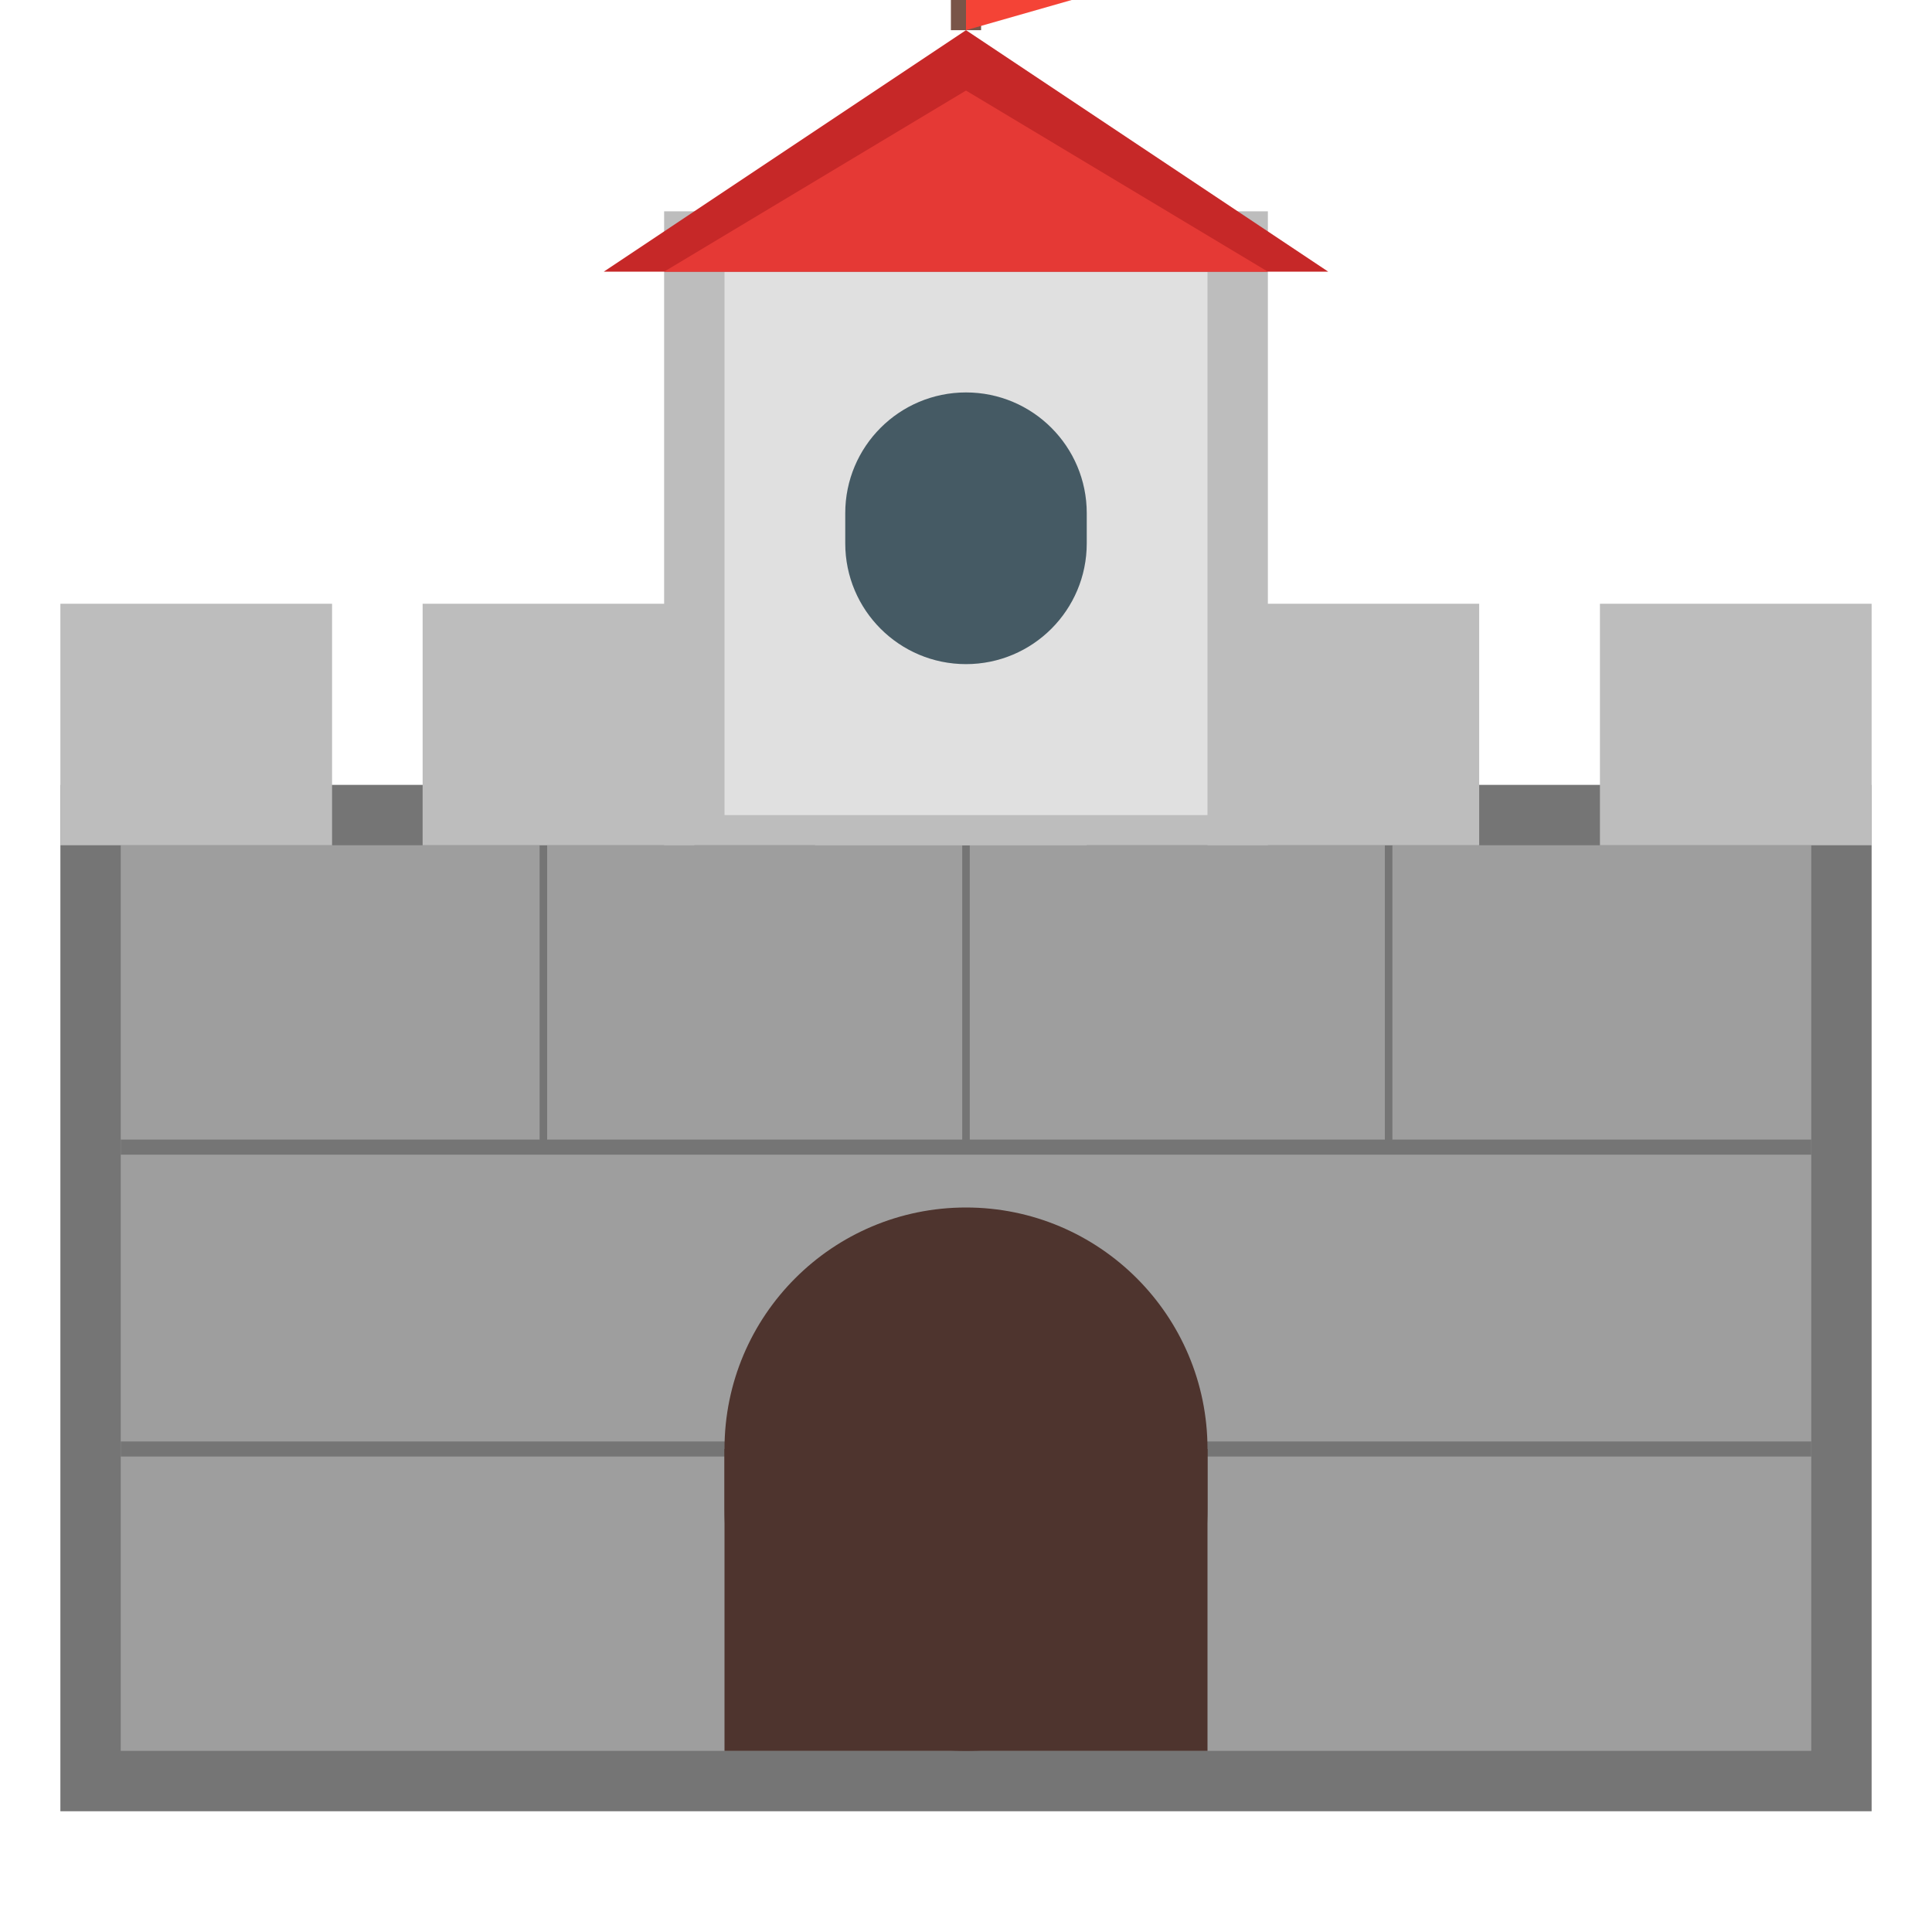
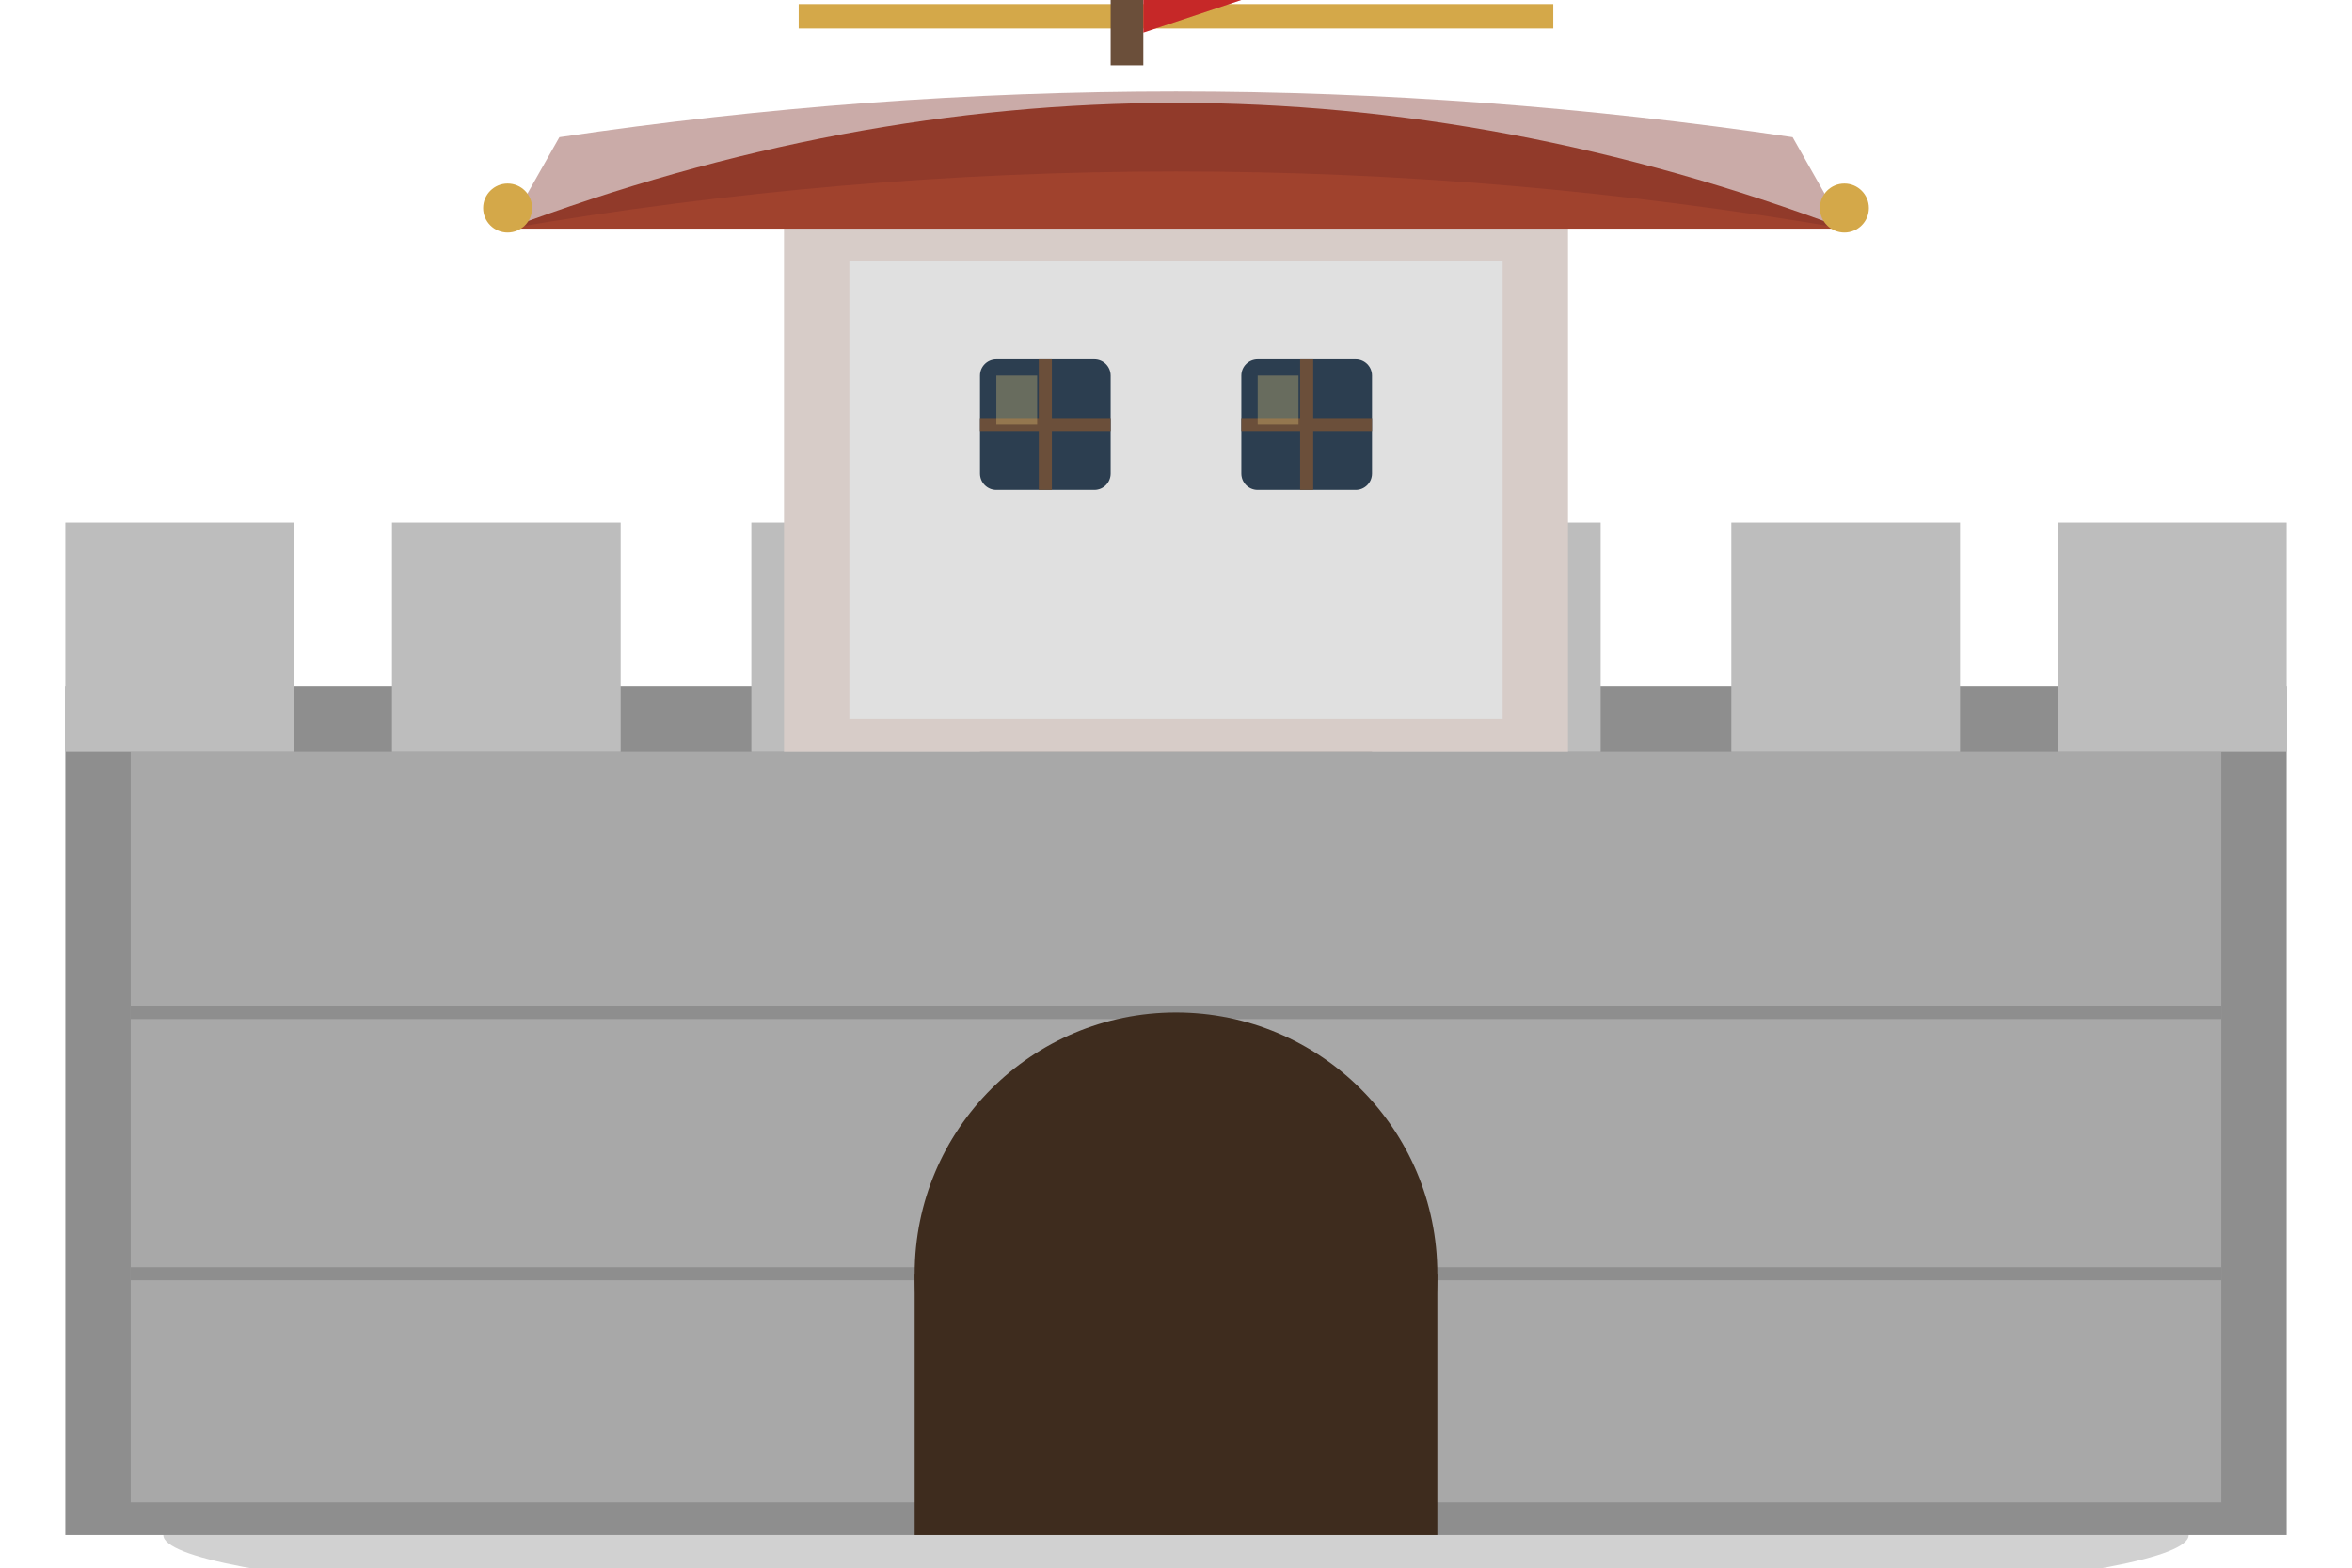
- <svg xmlns="http://www.w3.org/2000/svg" viewBox="0 0 128 128">
-   <rect x="4" y="52" width="120" height="68" fill="#757575" />
-   <rect x="8" y="56" width="112" height="60" fill="#9E9E9E" />
-   <line x1="8" y1="76" x2="120" y2="76" stroke="#757575" stroke-width="1" />
-   <line x1="8" y1="96" x2="120" y2="96" stroke="#757575" stroke-width="1" />
-   <line x1="36" y1="56" x2="36" y2="76" stroke="#757575" stroke-width="0.5" />
-   <line x1="64" y1="56" x2="64" y2="76" stroke="#757575" stroke-width="0.5" />
-   <line x1="92" y1="56" x2="92" y2="76" stroke="#757575" stroke-width="0.5" />
-   <rect x="4" y="40" width="18" height="16" fill="#BDBDBD" />
-   <rect x="28" y="40" width="18" height="16" fill="#BDBDBD" />
-   <rect x="54" y="40" width="18" height="16" fill="#BDBDBD" />
-   <rect x="80" y="40" width="18" height="16" fill="#BDBDBD" />
-   <rect x="106" y="40" width="18" height="16" fill="#BDBDBD" />
-   <rect x="44" y="14" width="40" height="42" fill="#BDBDBD" />
-   <rect x="48" y="18" width="32" height="36" fill="#E0E0E0" />
-   <polygon points="40,18 64,2 88,18" fill="#C62828" />
-   <polygon points="44,18 64,6 84,18" fill="#E53935" />
-   <rect x="56" y="26" width="16" height="18" rx="8" fill="#455A64" />
-   <line x1="64" y1="2" x2="64" y2="-6" stroke="#795548" stroke-width="2" />
-   <polygon points="64,-6 78,-2 64,2" fill="#F44336" />
-   <rect x="48" y="80" width="32" height="36" rx="16" fill="#4E342E" />
-   <rect x="48" y="96" width="32" height="20" fill="#4E342E" />
+ <svg xmlns="http://www.w3.org/2000/svg" viewBox="0 0 144 96">
+   <ellipse cx="72" cy="94" rx="62" ry="5" fill="rgba(0,0,0,0.18)" />
+   <rect x="4" y="42" width="136" height="52" fill="#8E8E8E" />
+   <rect x="8" y="46" width="128" height="46" fill="#A8A8A8" />
+   <line x1="8" y1="62" x2="136" y2="62" stroke="#8E8E8E" stroke-width="0.8" />
+   <line x1="8" y1="78" x2="136" y2="78" stroke="#8E8E8E" stroke-width="0.8" />
+   <rect x="4" y="32" width="14" height="14" fill="#BDBDBD" />
+   <rect x="24" y="32" width="14" height="14" fill="#BDBDBD" />
+   <rect x="46" y="32" width="14" height="14" fill="#BDBDBD" />
+   <rect x="84" y="32" width="14" height="14" fill="#BDBDBD" />
+   <rect x="106" y="32" width="14" height="14" fill="#BDBDBD" />
+   <rect x="126" y="32" width="14" height="14" fill="#BDBDBD" />
+   <rect x="48" y="12" width="48" height="34" fill="#D7CCC8" />
+   <rect x="52" y="16" width="40" height="28" fill="#E0E0E0" />
+   <path d="M31.08,14 Q72,-1.4 112.92,14" fill="#A0422D" />
+   <path d="M34.248,8.4 Q72,2.8 109.752,8.4 L112.92,14 Q72,7 31.08,14 Z" fill="#7B2D26" opacity="0.4" />
+   <line x1="48.9" y1="1" x2="95.1" y2="1" stroke="#D4A849" stroke-width="1.5" />
+   <circle cx="31.08" cy="12.74" r="1.5" fill="#D4A849" />
+   <circle cx="112.92" cy="12.74" r="1.5" fill="#D4A849" />
+   <rect x="56" y="62" width="32" height="32" rx="16" fill="#3E2C1E" />
+   <rect x="56" y="78" width="32" height="16" fill="#3E2C1E" />
+   <rect x="68" y="-6" width="2" height="10" fill="#6B4F3A" />
+   <polygon points="70,-6 82,-2 70,2" fill="#C62828" />
+   <rect x="60" y="22" width="8" height="8" rx="1" fill="#2C3E50" />
+   <line x1="64" y1="22" x2="64" y2="30" stroke="#6B4F3A" stroke-width="0.8" />
+   <line x1="60" y1="26" x2="68" y2="26" stroke="#6B4F3A" stroke-width="0.8" />
+   <rect x="61" y="23" width="2.5" height="3" fill="#F5D680" opacity="0.3" />
+   <rect x="76" y="22" width="8" height="8" rx="1" fill="#2C3E50" />
+   <line x1="80" y1="22" x2="80" y2="30" stroke="#6B4F3A" stroke-width="0.8" />
+   <line x1="76" y1="26" x2="84" y2="26" stroke="#6B4F3A" stroke-width="0.8" />
+   <rect x="77" y="23" width="2.5" height="3" fill="#F5D680" opacity="0.3" />
</svg>
